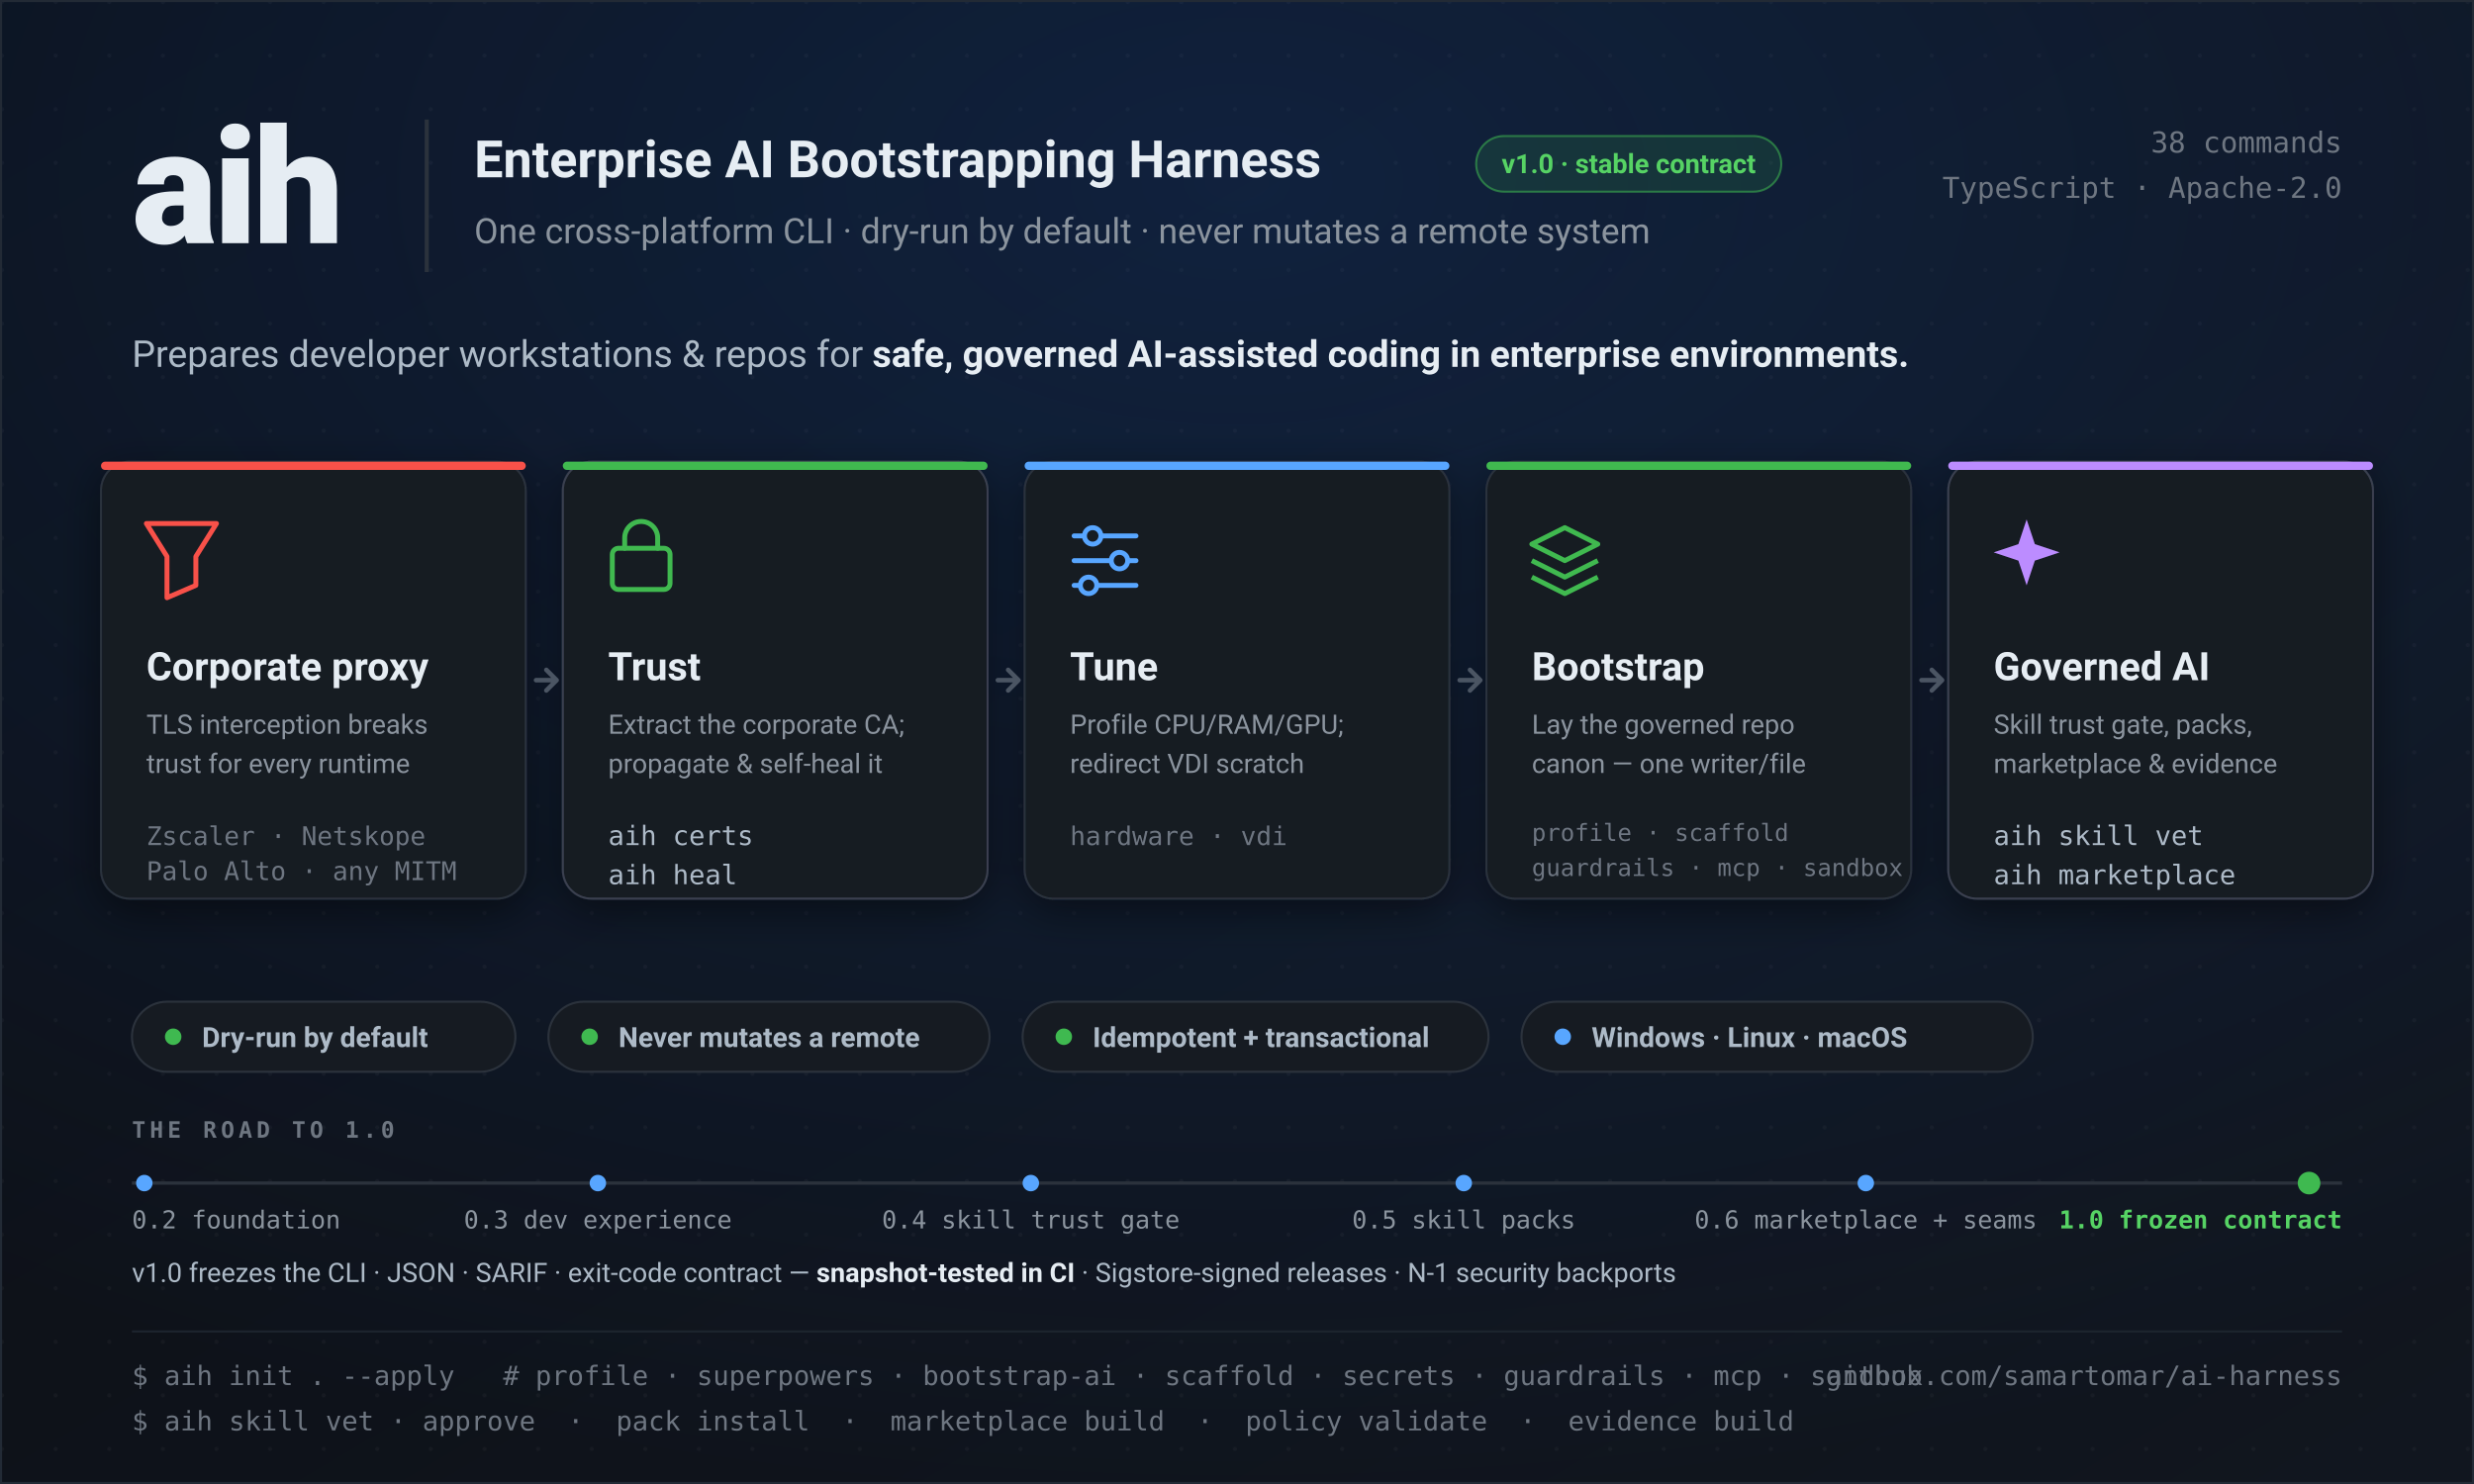
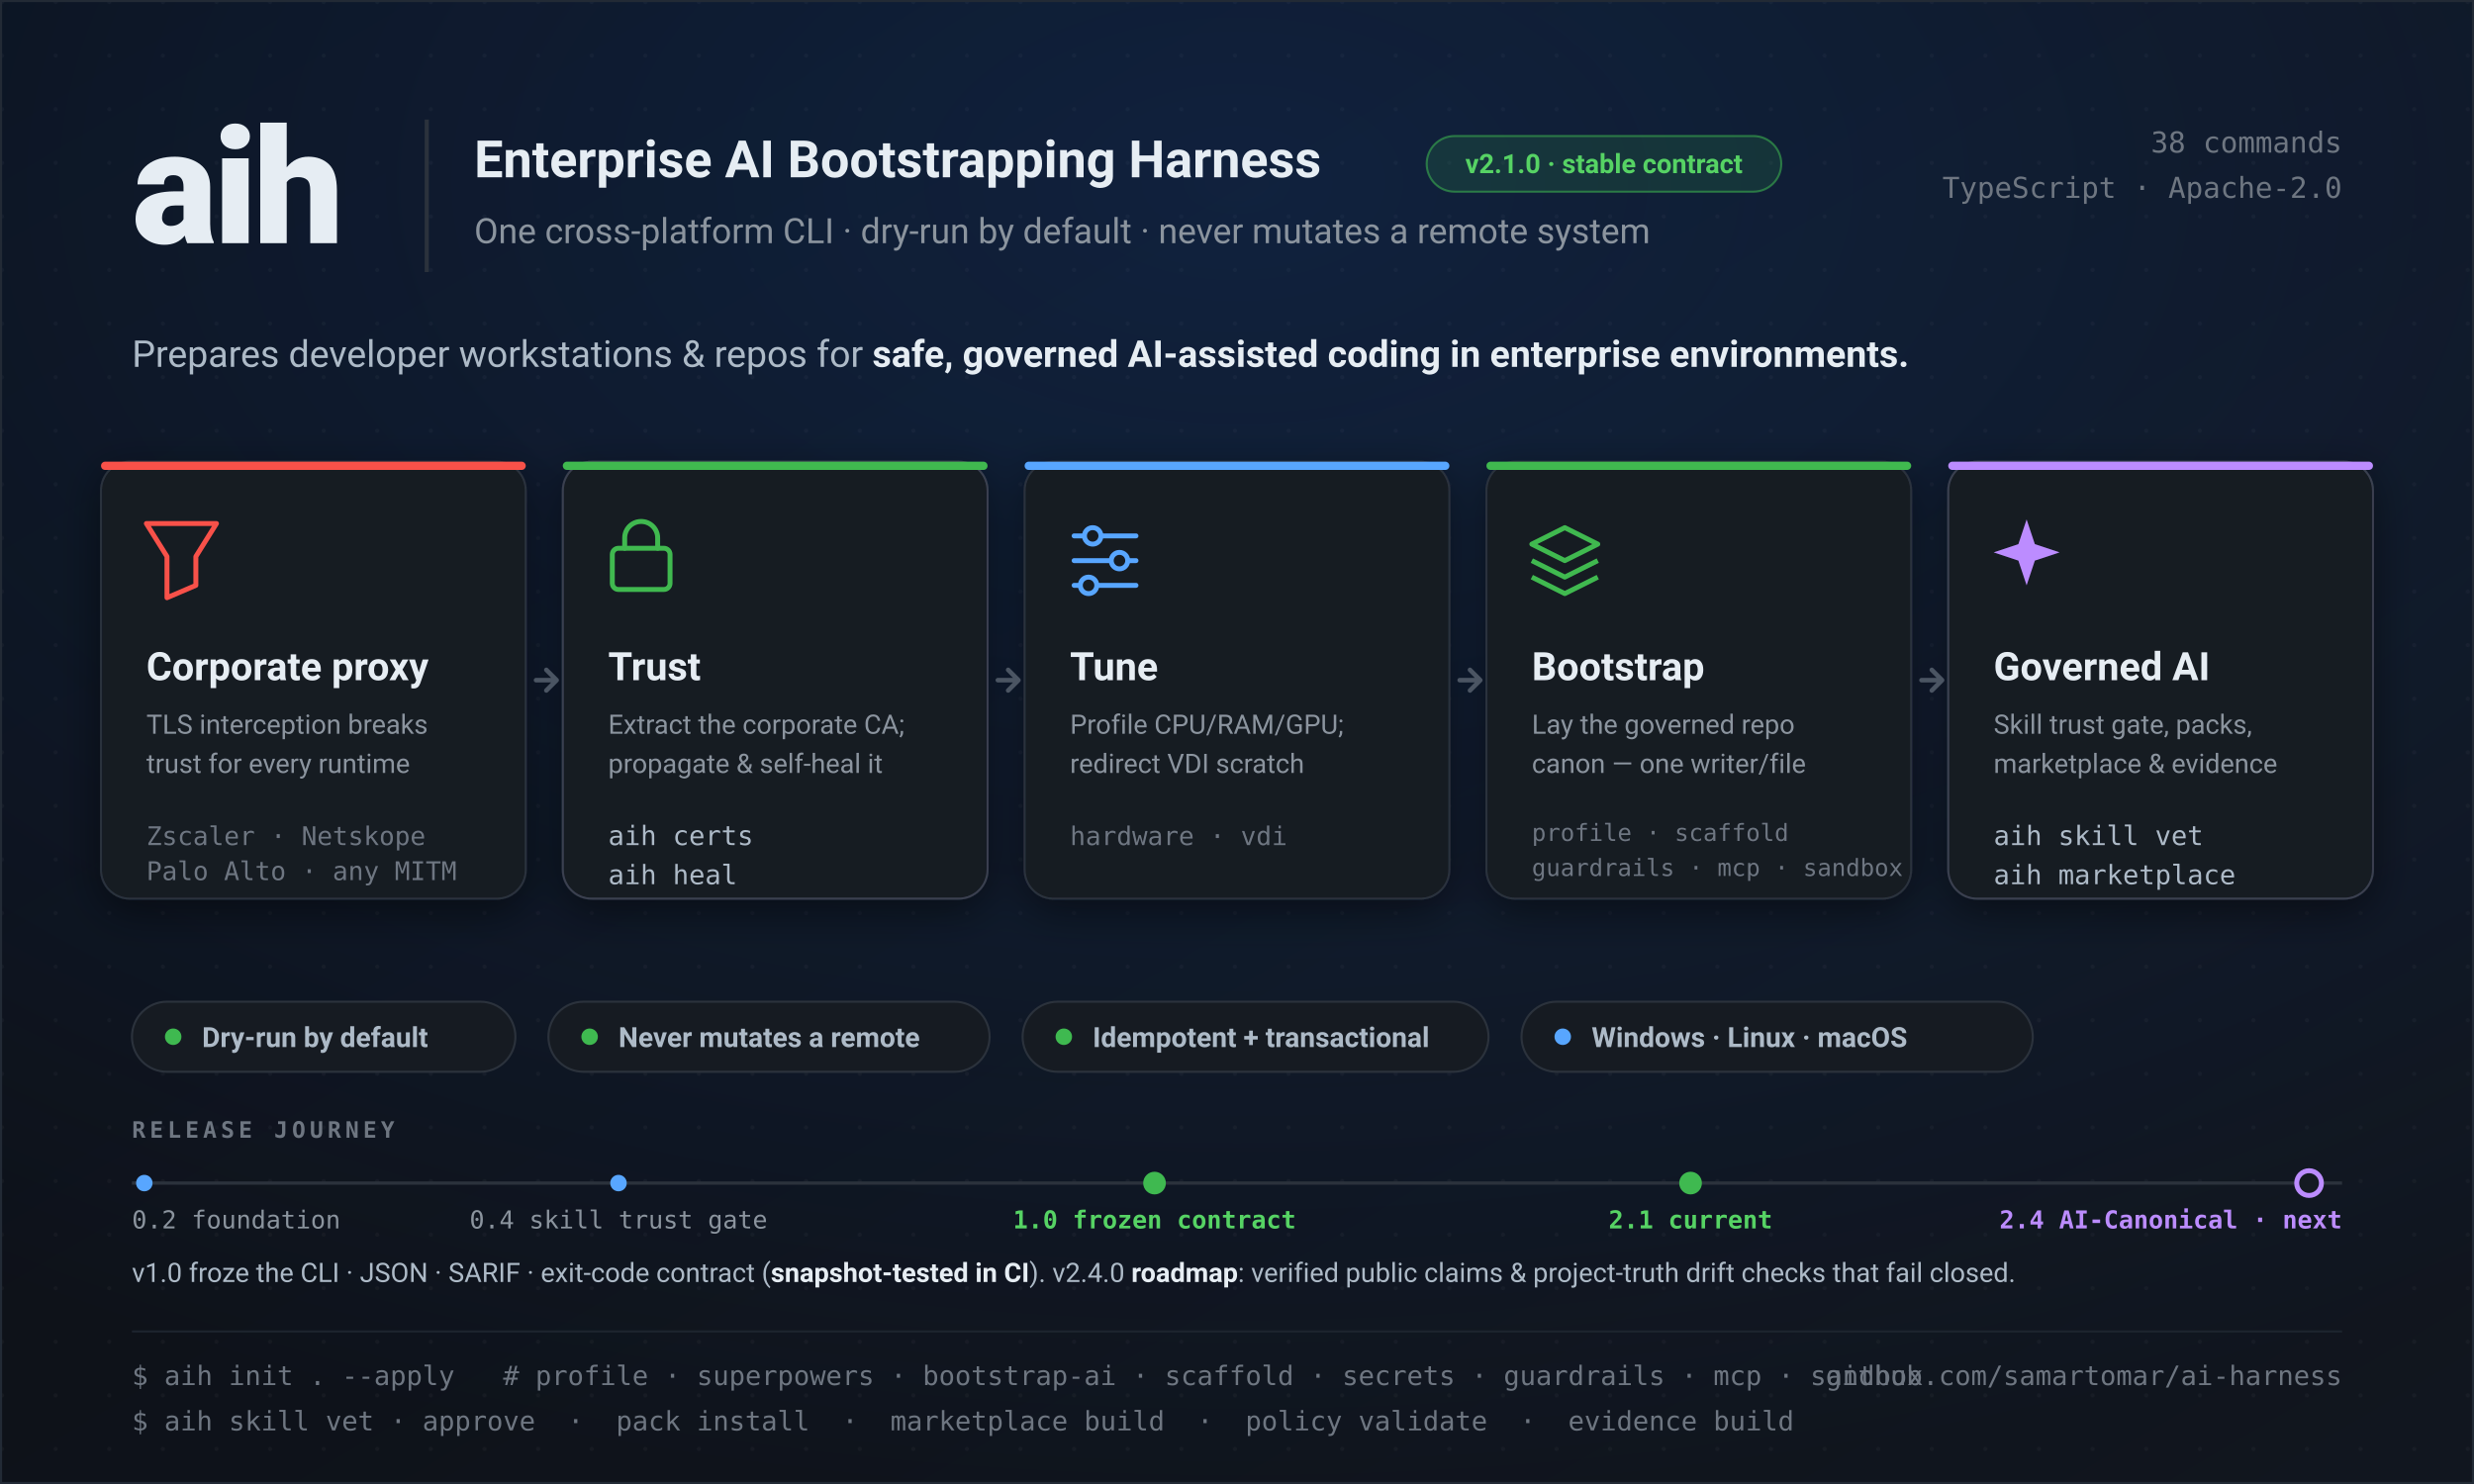
<svg xmlns="http://www.w3.org/2000/svg" width="1200" height="720" viewBox="0 0 1200 720" font-family="ui-sans-serif, -apple-system, Segoe UI, Roboto, sans-serif">
  <defs>
    <linearGradient id="bg" x1="0" y1="0" x2="1" y2="1">
      <stop offset="0" stop-color="#0b0e14" />
      <stop offset="1" stop-color="#11161f" />
    </linearGradient>
    <radialGradient id="glow" cx="0.5" cy="0.12" r="0.9">
      <stop offset="0" stop-color="#1f6feb" stop-opacity="0.18" />
      <stop offset="1" stop-color="#1f6feb" stop-opacity="0" />
    </radialGradient>
    <pattern id="dots" width="26" height="26" patternUnits="userSpaceOnUse">
      <circle cx="1" cy="1" r="1" fill="#ffffff" fill-opacity="0.035" />
    </pattern>
    <filter id="soft" x="-20%" y="-20%" width="140%" height="140%">
      <feDropShadow dx="0" dy="6" stdDeviation="10" flood-color="#000000" flood-opacity="0.45" />
    </filter>
  </defs>
  <rect width="1200" height="720" fill="url(#bg)" />
  <rect width="1200" height="720" fill="url(#dots)" />
  <rect width="1200" height="720" fill="url(#glow)" />
  <rect x="0.5" y="0.5" width="1199" height="719" rx="0" fill="none" stroke="#222a35" stroke-width="1" />
  <text x="64" y="118" font-size="78" font-weight="800" fill="#e6edf3" letter-spacing="-2">aih</text>
  <rect x="206" y="58" width="2" height="74" fill="#2b323c" />
  <text x="230" y="86" font-size="25" font-weight="700" fill="#e6edf3">Enterprise AI Bootstrapping Harness</text>
-   <g transform="translate(716,66)">
-     <rect width="148" height="27" rx="13.5" fill="#3fb950" fill-opacity="0.14" stroke="#3fb950" stroke-opacity="0.55" />
-     <text x="74" y="18" font-size="13" font-weight="700" fill="#56d364" text-anchor="middle">v1.0 · stable contract</text>
+   <g transform="translate(692,66)">
+     <rect width="172" height="27" rx="13.5" fill="#3fb950" fill-opacity="0.14" stroke="#3fb950" stroke-opacity="0.55" />
+     <text x="86" y="18" font-size="13" font-weight="700" fill="#56d364" text-anchor="middle">v2.1.0 · stable contract</text>
  </g>
  <text x="230" y="118" font-size="17" fill="#8b949e">One cross-platform CLI · dry-run by default · never mutates a remote system</text>
  <g transform="translate(1136,74)" text-anchor="end">
    <text x="0" y="0" font-size="14" fill="#6e7681" font-family="ui-monospace, SFMono-Regular, Menlo, monospace">38 commands</text>
    <text x="0" y="22" font-size="14" fill="#6e7681" font-family="ui-monospace, SFMono-Regular, Menlo, monospace">TypeScript · Apache-2.0</text>
  </g>
  <text x="64" y="178" font-size="18" fill="#adbac7">Prepares developer workstations &amp; repos for <tspan fill="#e6edf3" font-weight="600">safe, governed AI-assisted coding in enterprise environments.</tspan>
  </text>
  <g filter="url(#soft)">
    <g transform="translate(49,224)">
      <rect width="206" height="212" rx="14" fill="#151a22" stroke="#2b323c" />
      <rect width="206" height="4" rx="2" fill="#f85149" />
      <g transform="translate(22,30)" stroke="#f85149" stroke-width="2.4" fill="none" stroke-linejoin="round" stroke-linecap="round">
        <path d="M0 0 H34 L24 16 V30 L10 36 V16 Z" />
      </g>
      <text x="22" y="106" font-size="19" font-weight="700" fill="#e6edf3">Corporate proxy</text>
      <text x="22" y="132" font-size="13" fill="#8b949e">TLS interception breaks</text>
      <text x="22" y="151" font-size="13" fill="#8b949e">trust for every runtime</text>
      <text x="22" y="186" font-size="12.5" fill="#6e7681" font-family="ui-monospace, Menlo, monospace">Zscaler · Netskope</text>
      <text x="22" y="203" font-size="12.5" fill="#6e7681" font-family="ui-monospace, Menlo, monospace">Palo Alto · any MITM</text>
    </g>
    <g transform="translate(273,224)">
      <rect width="206" height="212" rx="14" fill="#151a22" stroke="#3a4150" />
      <rect width="206" height="4" rx="2" fill="#3fb950" />
      <g transform="translate(22,28)" stroke="#3fb950" stroke-width="2.4" fill="none" stroke-linecap="round">
        <rect x="2" y="14" width="28" height="20" rx="3" />
        <path d="M8 14 V9 a8 8 0 0 1 16 0 V14" />
      </g>
      <text x="22" y="106" font-size="19" font-weight="700" fill="#e6edf3">Trust</text>
      <text x="22" y="132" font-size="13" fill="#8b949e">Extract the corporate CA;</text>
      <text x="22" y="151" font-size="13" fill="#8b949e">propagate &amp; self-heal it</text>
      <g transform="translate(22,172)">
        <text x="0" y="14" font-size="13" fill="#adbac7" font-family="ui-monospace, Menlo, monospace">aih certs</text>
        <text x="0" y="33" font-size="13" fill="#adbac7" font-family="ui-monospace, Menlo, monospace">aih heal</text>
      </g>
    </g>
    <g transform="translate(497,224)">
      <rect width="206" height="212" rx="14" fill="#151a22" stroke="#2b323c" />
      <rect width="206" height="4" rx="2" fill="#58a6ff" />
      <g transform="translate(22,30)" stroke="#58a6ff" stroke-width="2.4" fill="none" stroke-linecap="round">
        <path d="M2 6 H32 M2 18 H32 M2 30 H32" />
        <circle cx="11" cy="6" r="4" fill="#151a22" />
        <circle cx="24" cy="18" r="4" fill="#151a22" />
        <circle cx="9" cy="30" r="4" fill="#151a22" />
      </g>
      <text x="22" y="106" font-size="19" font-weight="700" fill="#e6edf3">Tune</text>
      <text x="22" y="132" font-size="13" fill="#8b949e">Profile CPU/RAM/GPU;</text>
      <text x="22" y="151" font-size="13" fill="#8b949e">redirect VDI scratch</text>
      <text x="22" y="186" font-size="12.5" fill="#6e7681" font-family="ui-monospace, Menlo, monospace">hardware · vdi</text>
    </g>
    <g transform="translate(721,224)">
      <rect width="206" height="212" rx="14" fill="#151a22" stroke="#2b323c" />
      <rect width="206" height="4" rx="2" fill="#3fb950" />
      <g transform="translate(22,28)" stroke="#3fb950" stroke-width="2.4" fill="none" stroke-linejoin="round">
        <path d="M16 4 L32 12 L16 20 L0 12 Z" />
        <path d="M0 20 L16 28 L32 20" />
        <path d="M0 28 L16 36 L32 28" />
      </g>
      <text x="22" y="106" font-size="19" font-weight="700" fill="#e6edf3">Bootstrap</text>
      <text x="22" y="132" font-size="13" fill="#8b949e">Lay the governed repo</text>
      <text x="22" y="151" font-size="13" fill="#8b949e">canon — one writer/file</text>
      <text x="22" y="184" font-size="11.5" fill="#6e7681" font-family="ui-monospace, Menlo, monospace">profile · scaffold</text>
      <text x="22" y="201" font-size="11.5" fill="#6e7681" font-family="ui-monospace, Menlo, monospace">guardrails · mcp · sandbox</text>
    </g>
    <g transform="translate(945,224)">
      <rect width="206" height="212" rx="14" fill="#151a22" stroke="#3a4150" />
      <rect width="206" height="4" rx="2" fill="#bc8cff" />
      <g transform="translate(22,28)" fill="#bc8cff">
        <path d="M16 0 L20 12 L32 16 L20 20 L16 32 L12 20 L0 16 L12 12 Z" />
      </g>
      <text x="22" y="106" font-size="19" font-weight="700" fill="#e6edf3">Governed AI</text>
      <text x="22" y="132" font-size="13" fill="#8b949e">Skill trust gate, packs,</text>
      <text x="22" y="151" font-size="13" fill="#8b949e">marketplace &amp; evidence</text>
      <g transform="translate(22,172)">
        <text x="0" y="14" font-size="13" fill="#adbac7" font-family="ui-monospace, Menlo, monospace">aih skill vet</text>
        <text x="0" y="33" font-size="13" fill="#adbac7" font-family="ui-monospace, Menlo, monospace">aih marketplace</text>
      </g>
    </g>
  </g>
  <g stroke="#4b5563" stroke-width="2.2" fill="none" stroke-linecap="round" stroke-linejoin="round">
    <path d="M260 330 h10 m-5 -5 l5 5 l-5 5" />
    <path d="M484 330 h10 m-5 -5 l5 5 l-5 5" />
    <path d="M708 330 h10 m-5 -5 l5 5 l-5 5" />
    <path d="M932 330 h10 m-5 -5 l5 5 l-5 5" />
  </g>
  <g transform="translate(64,486)" font-size="13.5" font-weight="600">
    <g>
      <rect width="186" height="34" rx="17" fill="#161b22" stroke="#2b323c" />
      <circle cx="20" cy="17" r="4" fill="#3fb950" />
      <text x="34" y="22" fill="#adbac7">Dry-run by default</text>
    </g>
    <g transform="translate(202,0)">
      <rect width="214" height="34" rx="17" fill="#161b22" stroke="#2b323c" />
      <circle cx="20" cy="17" r="4" fill="#3fb950" />
      <text x="34" y="22" fill="#adbac7">Never mutates a remote</text>
    </g>
    <g transform="translate(432,0)">
      <rect width="226" height="34" rx="17" fill="#161b22" stroke="#2b323c" />
      <circle cx="20" cy="17" r="4" fill="#3fb950" />
      <text x="34" y="22" fill="#adbac7">Idempotent + transactional</text>
    </g>
    <g transform="translate(674,0)">
      <rect width="248" height="34" rx="17" fill="#161b22" stroke="#2b323c" />
      <circle cx="20" cy="17" r="4" fill="#58a6ff" />
      <text x="34" y="22" fill="#adbac7">Windows · Linux · macOS</text>
    </g>
  </g>
  <g>
-     <text x="64" y="552" font-size="11" font-weight="700" fill="#6e7681" letter-spacing="2" font-family="ui-monospace, Menlo, monospace">THE ROAD TO 1.0</text>
+     <text x="64" y="552" font-size="11" font-weight="700" fill="#6e7681" letter-spacing="2" font-family="ui-monospace, Menlo, monospace">RELEASE JOURNEY</text>
    <line x1="64" y1="574" x2="1136" y2="574" stroke="#2b323c" stroke-width="1.6" />
    <g fill="#8b949e">
      <circle cx="70" cy="574" r="4" fill="#58a6ff" />
-       <circle cx="290" cy="574" r="4" fill="#58a6ff" />
-       <circle cx="500" cy="574" r="4" fill="#58a6ff" />
-       <circle cx="710" cy="574" r="4" fill="#58a6ff" />
-       <circle cx="905" cy="574" r="4" fill="#58a6ff" />
-       <circle cx="1120" cy="574" r="5.5" fill="#3fb950" />
+       <circle cx="300" cy="574" r="4" fill="#58a6ff" />
+       <circle cx="560" cy="574" r="5.5" fill="#3fb950" />
+       <circle cx="820" cy="574" r="5.5" fill="#3fb950" />
+       <circle cx="1120" cy="574" r="6" fill="#151a22" stroke="#bc8cff" stroke-width="2.4" />
    </g>
    <g font-size="12" fill="#8b949e" font-family="ui-monospace, Menlo, monospace">
      <text x="64" y="596">0.2 foundation</text>
-       <text x="290" y="596" text-anchor="middle">0.3 dev experience</text>
-       <text x="500" y="596" text-anchor="middle">0.4 skill trust gate</text>
-       <text x="710" y="596" text-anchor="middle">0.5 skill packs</text>
-       <text x="905" y="596" text-anchor="middle">0.6 marketplace + seams</text>
-       <text x="1136" y="596" text-anchor="end" fill="#56d364" font-weight="700">1.0 frozen contract</text>
+       <text x="300" y="596" text-anchor="middle">0.4 skill trust gate</text>
+       <text x="560" y="596" text-anchor="middle" fill="#56d364" font-weight="700">1.0 frozen contract</text>
+       <text x="820" y="596" text-anchor="middle" fill="#56d364" font-weight="700">2.1 current</text>
+       <text x="1136" y="596" text-anchor="end" fill="#bc8cff" font-weight="700">2.4 AI-Canonical · next</text>
    </g>
-     <text x="64" y="622" font-size="13" fill="#adbac7">v1.0 freezes the CLI · JSON · SARIF · exit-code contract — <tspan fill="#e6edf3" font-weight="600">snapshot-tested in CI</tspan> · Sigstore-signed releases · N-1 security backports</text>
+     <text x="64" y="622" font-size="13" fill="#adbac7">v1.0 froze the CLI · JSON · SARIF · exit-code contract (<tspan fill="#e6edf3" font-weight="600">snapshot-tested in CI</tspan>). v2.4.0 <tspan fill="#e6edf3" font-weight="600">roadmap</tspan>: verified public claims &amp; project-truth drift checks that fail closed.</text>
  </g>
  <line x1="64" y1="646" x2="1136" y2="646" stroke="#1d242e" />
  <text x="64" y="672" font-size="13" fill="#6e7681" font-family="ui-monospace, SFMono-Regular, Menlo, monospace">$ aih init . --apply   #  profile · superpowers · bootstrap-ai · scaffold · secrets · guardrails · mcp · sandbox</text>
  <text x="64" y="694" font-size="13" fill="#6e7681" font-family="ui-monospace, SFMono-Regular, Menlo, monospace">$ aih skill vet · approve  ·  pack install  ·  marketplace build  ·  policy validate  ·  evidence build</text>
  <text x="1136" y="672" font-size="13" fill="#6e7681" text-anchor="end" font-family="ui-monospace, Menlo, monospace">github.com/samartomar/ai-harness</text>
</svg>
